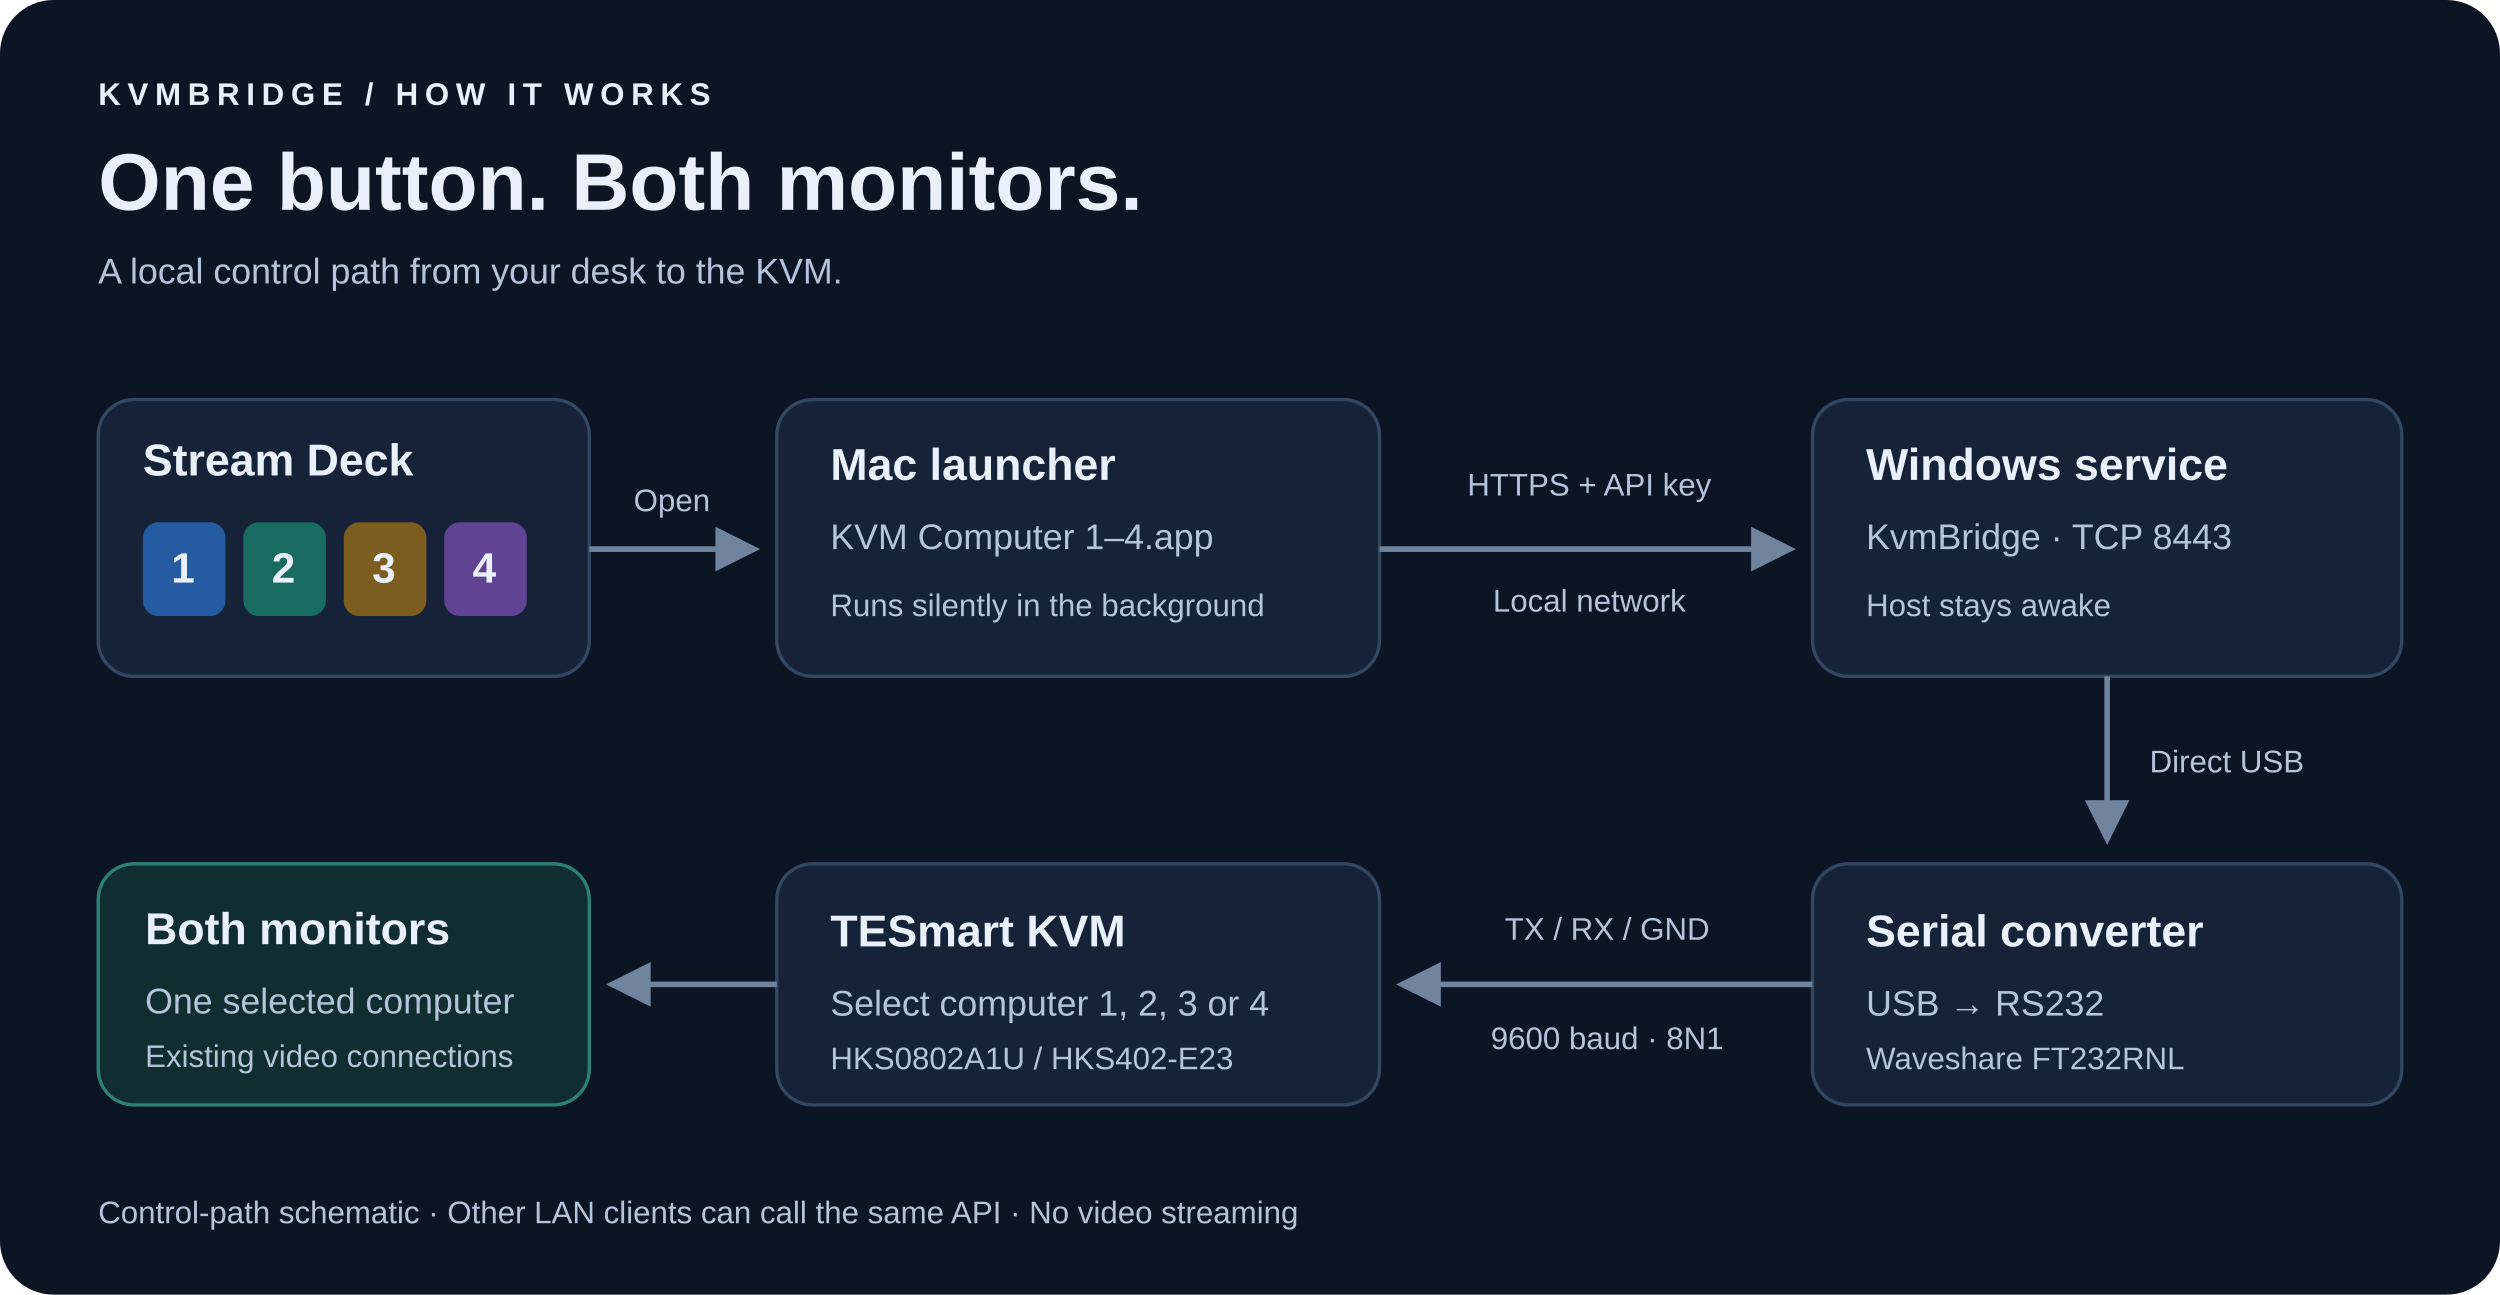
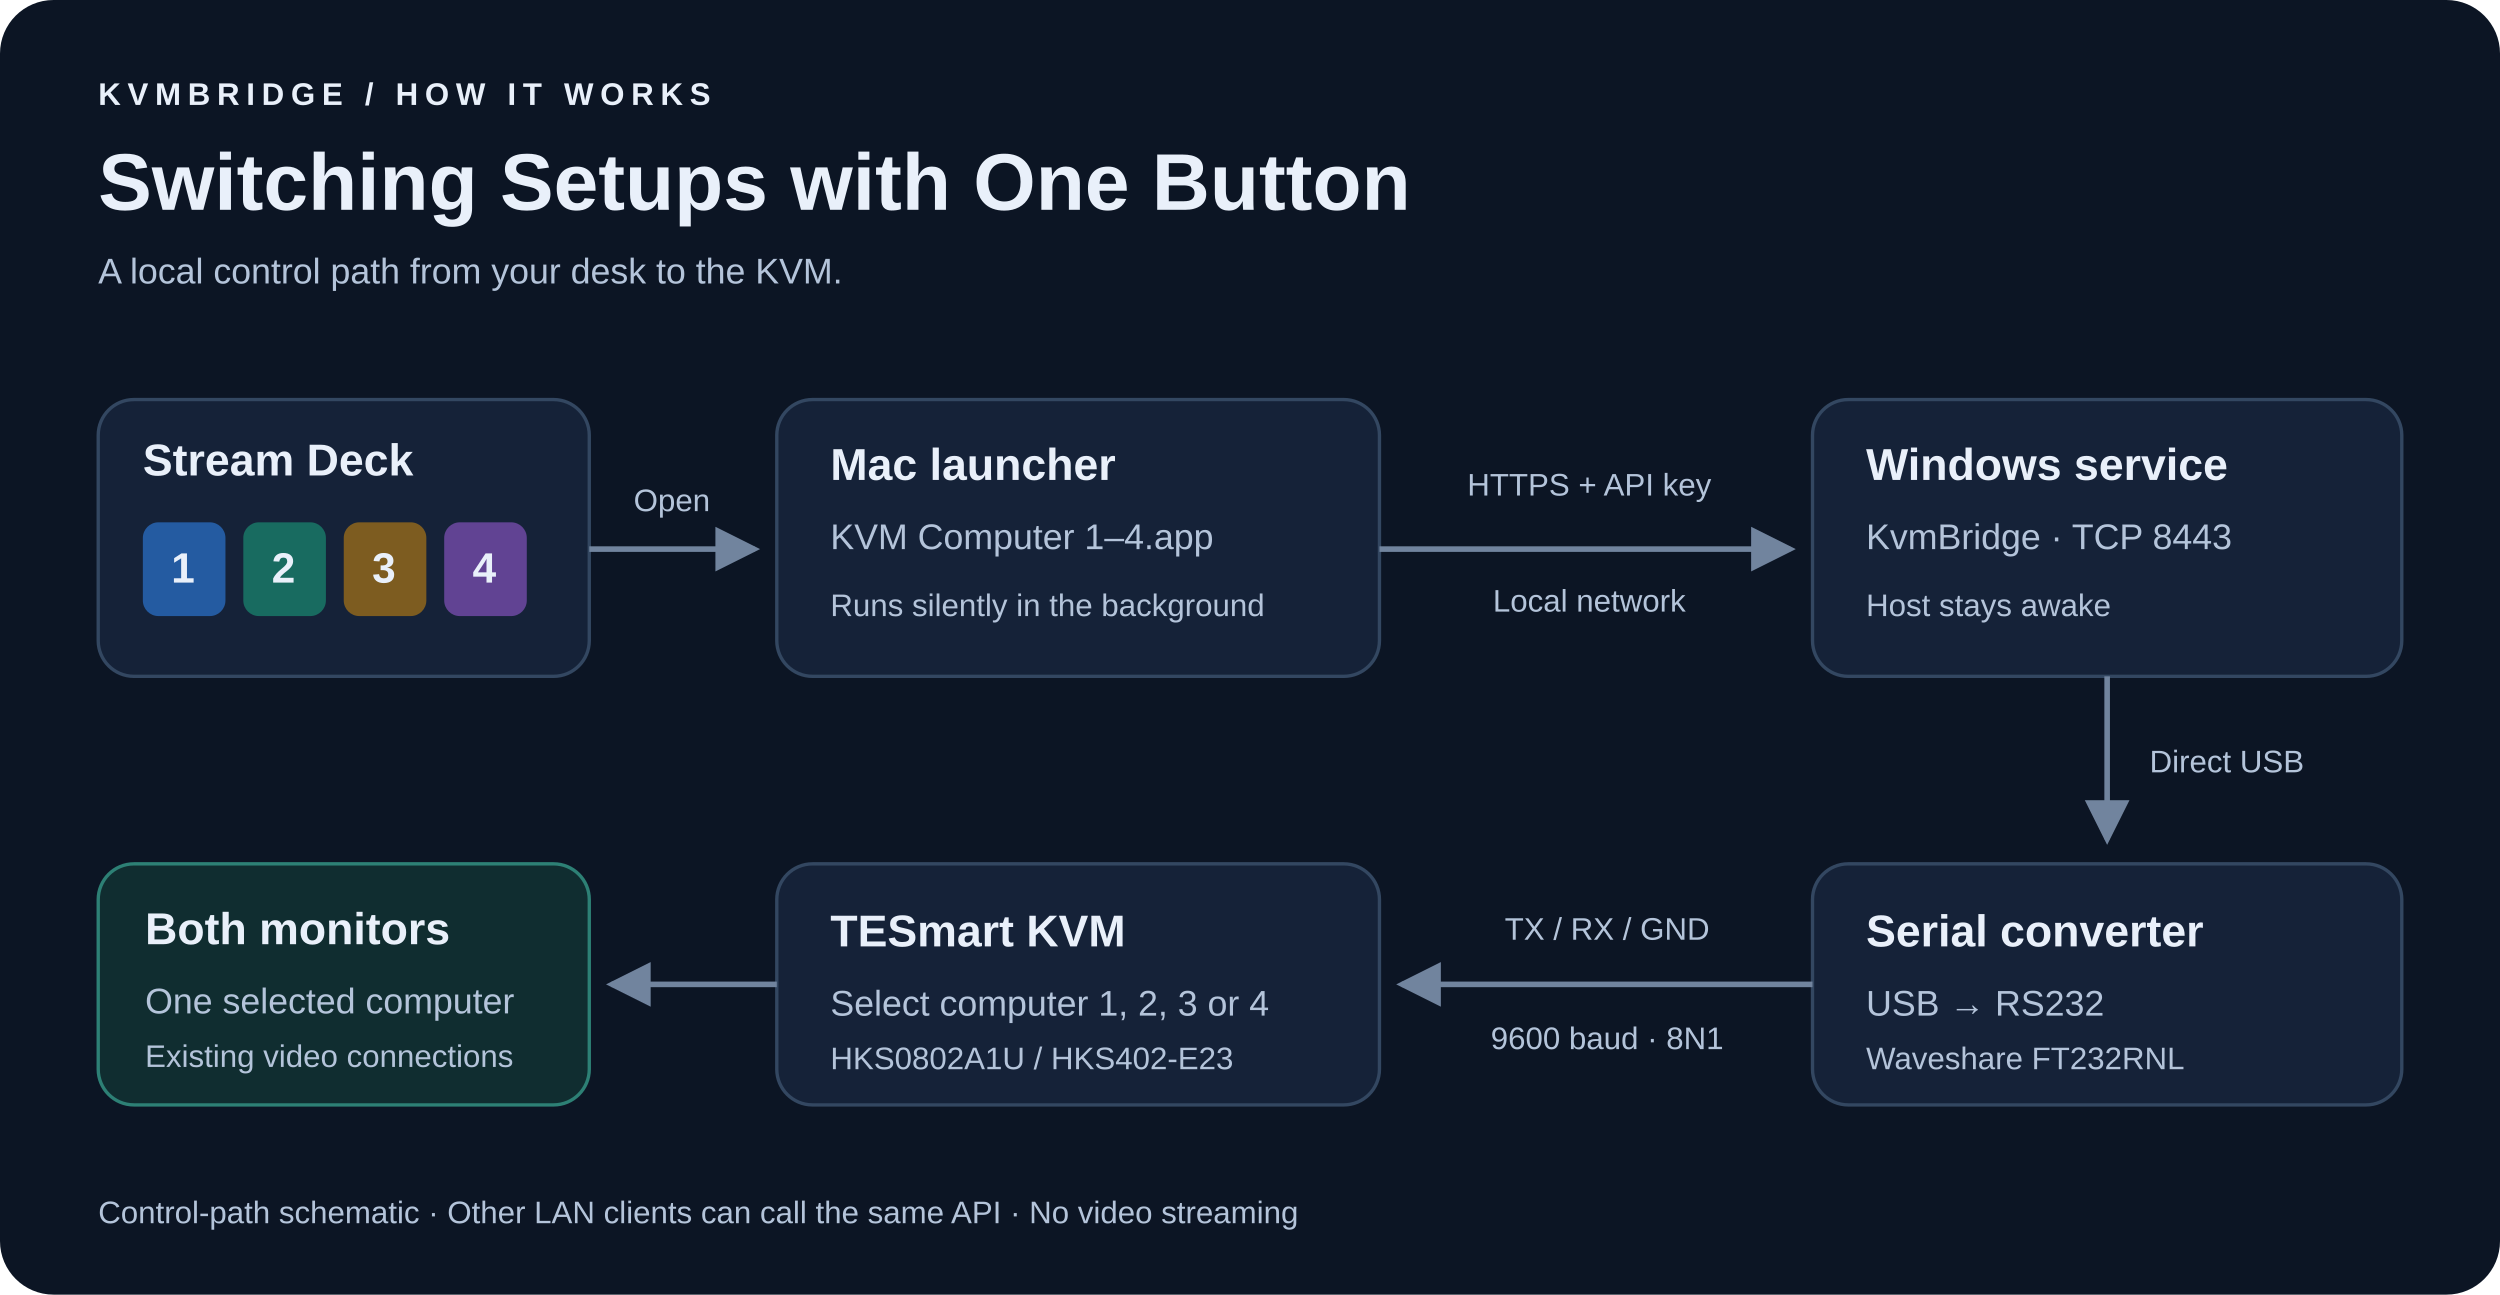
<svg xmlns="http://www.w3.org/2000/svg" width="1120" height="580" viewBox="0 0 1120 580" role="img" aria-labelledby="title desc">
  <defs>
    <marker id="arrow" markerWidth="8" markerHeight="8" refX="7" refY="4" orient="auto">
      <path d="M0 0 L8 4 L0 8Z" fill="#71849e" />
    </marker>
    <style>text{font-family:Arial,Helvetica,sans-serif;fill:#e9f0fa}.label{font-size:20px;font-weight:700}.note{font-size:16px;fill:#b4c4da}.small{font-size:14px;fill:#b4c4da}.box{fill:#152238;stroke:#334761;stroke-width:1.5}.line{fill:none;stroke:#71849e;stroke-width:2.5;marker-end:url(#arrow)}</style>
  </defs>
  <rect width="1120" height="580" rx="24" fill="#0c1524" />
  <text x="44" y="47" font-size="14" font-weight="700" letter-spacing="3" fill="#50d9c0">KVMBRIDGE / HOW IT WORKS</text>
-   <text x="44" y="94" font-size="36" font-weight="700">One button. Both monitors.</text>
+   <text x="44" y="94" font-size="36" font-weight="700">Switching Setups with One Button</text>
  <text x="44" y="127" class="note">A local control path from your desk to the KVM.</text>
  <rect class="box" x="44" y="179" width="220" height="124" rx="16" />
  <text x="64" y="213" class="label">Stream Deck</text>
  <g font-size="19" font-weight="700" text-anchor="middle">
    <rect x="64" y="234" width="37" height="42" rx="7" fill="#245ba1" />
    <text x="82" y="261">1</text>
    <rect x="109" y="234" width="37" height="42" rx="7" fill="#186b60" />
    <text x="127" y="261">2</text>
    <rect x="154" y="234" width="37" height="42" rx="7" fill="#7d5c20" />
    <text x="172" y="261">3</text>
    <rect x="199" y="234" width="37" height="42" rx="7" fill="#614393" />
    <text x="217" y="261">4</text>
  </g>
  <path class="line" d="M264 246 H338" />
  <text x="301" y="229" class="small" text-anchor="middle">Open</text>
  <rect class="box" x="348" y="179" width="270" height="124" rx="16" />
  <text x="372" y="215" class="label">Mac launcher</text>
  <text x="372" y="246" class="note">KVM Computer 1–4.app</text>
  <text x="372" y="276" class="small">Runs silently in the background</text>
  <path class="line" d="M618 246 H802" />
  <text x="712" y="222" class="small" text-anchor="middle">HTTPS + API key</text>
  <text x="712" y="274" class="small" text-anchor="middle">Local network</text>
  <rect class="box" x="812" y="179" width="264" height="124" rx="16" />
  <text x="836" y="215" class="label">Windows service</text>
  <text x="836" y="246" class="note">KvmBridge · TCP 8443</text>
  <text x="836" y="276" class="small">Host stays awake</text>
  <path class="line" d="M944 303 V376" />
  <text x="963" y="346" class="small">Direct USB</text>
  <rect class="box" x="812" y="387" width="264" height="108" rx="16" />
  <text x="836" y="424" class="label">Serial converter</text>
  <text x="836" y="455" class="note">USB → RS232</text>
  <text x="836" y="479" class="small">Waveshare FT232RNL</text>
  <path class="line" d="M812 441 H628" />
  <text x="720" y="421" class="small" text-anchor="middle">TX / RX / GND</text>
  <text x="720" y="470" class="small" text-anchor="middle">9600 baud · 8N1</text>
  <rect class="box" x="348" y="387" width="270" height="108" rx="16" />
  <text x="372" y="424" class="label">TESmart KVM</text>
  <text x="372" y="455" class="note">Select computer 1, 2, 3 or 4</text>
  <text x="372" y="479" class="small">HKS0802A1U / HKS402-E23</text>
  <path class="line" d="M348 441 H274" />
  <rect x="44" y="387" width="220" height="108" rx="16" fill="#102d30" stroke="#2d8075" stroke-width="1.5" />
  <text x="65" y="423" class="label">Both monitors</text>
  <text x="65" y="454" class="note">One selected computer</text>
  <text x="65" y="478" class="small">Existing video connections</text>
  <text x="44" y="548" class="small">Control-path schematic · Other LAN clients can call the same API · No video streaming</text>
</svg>
